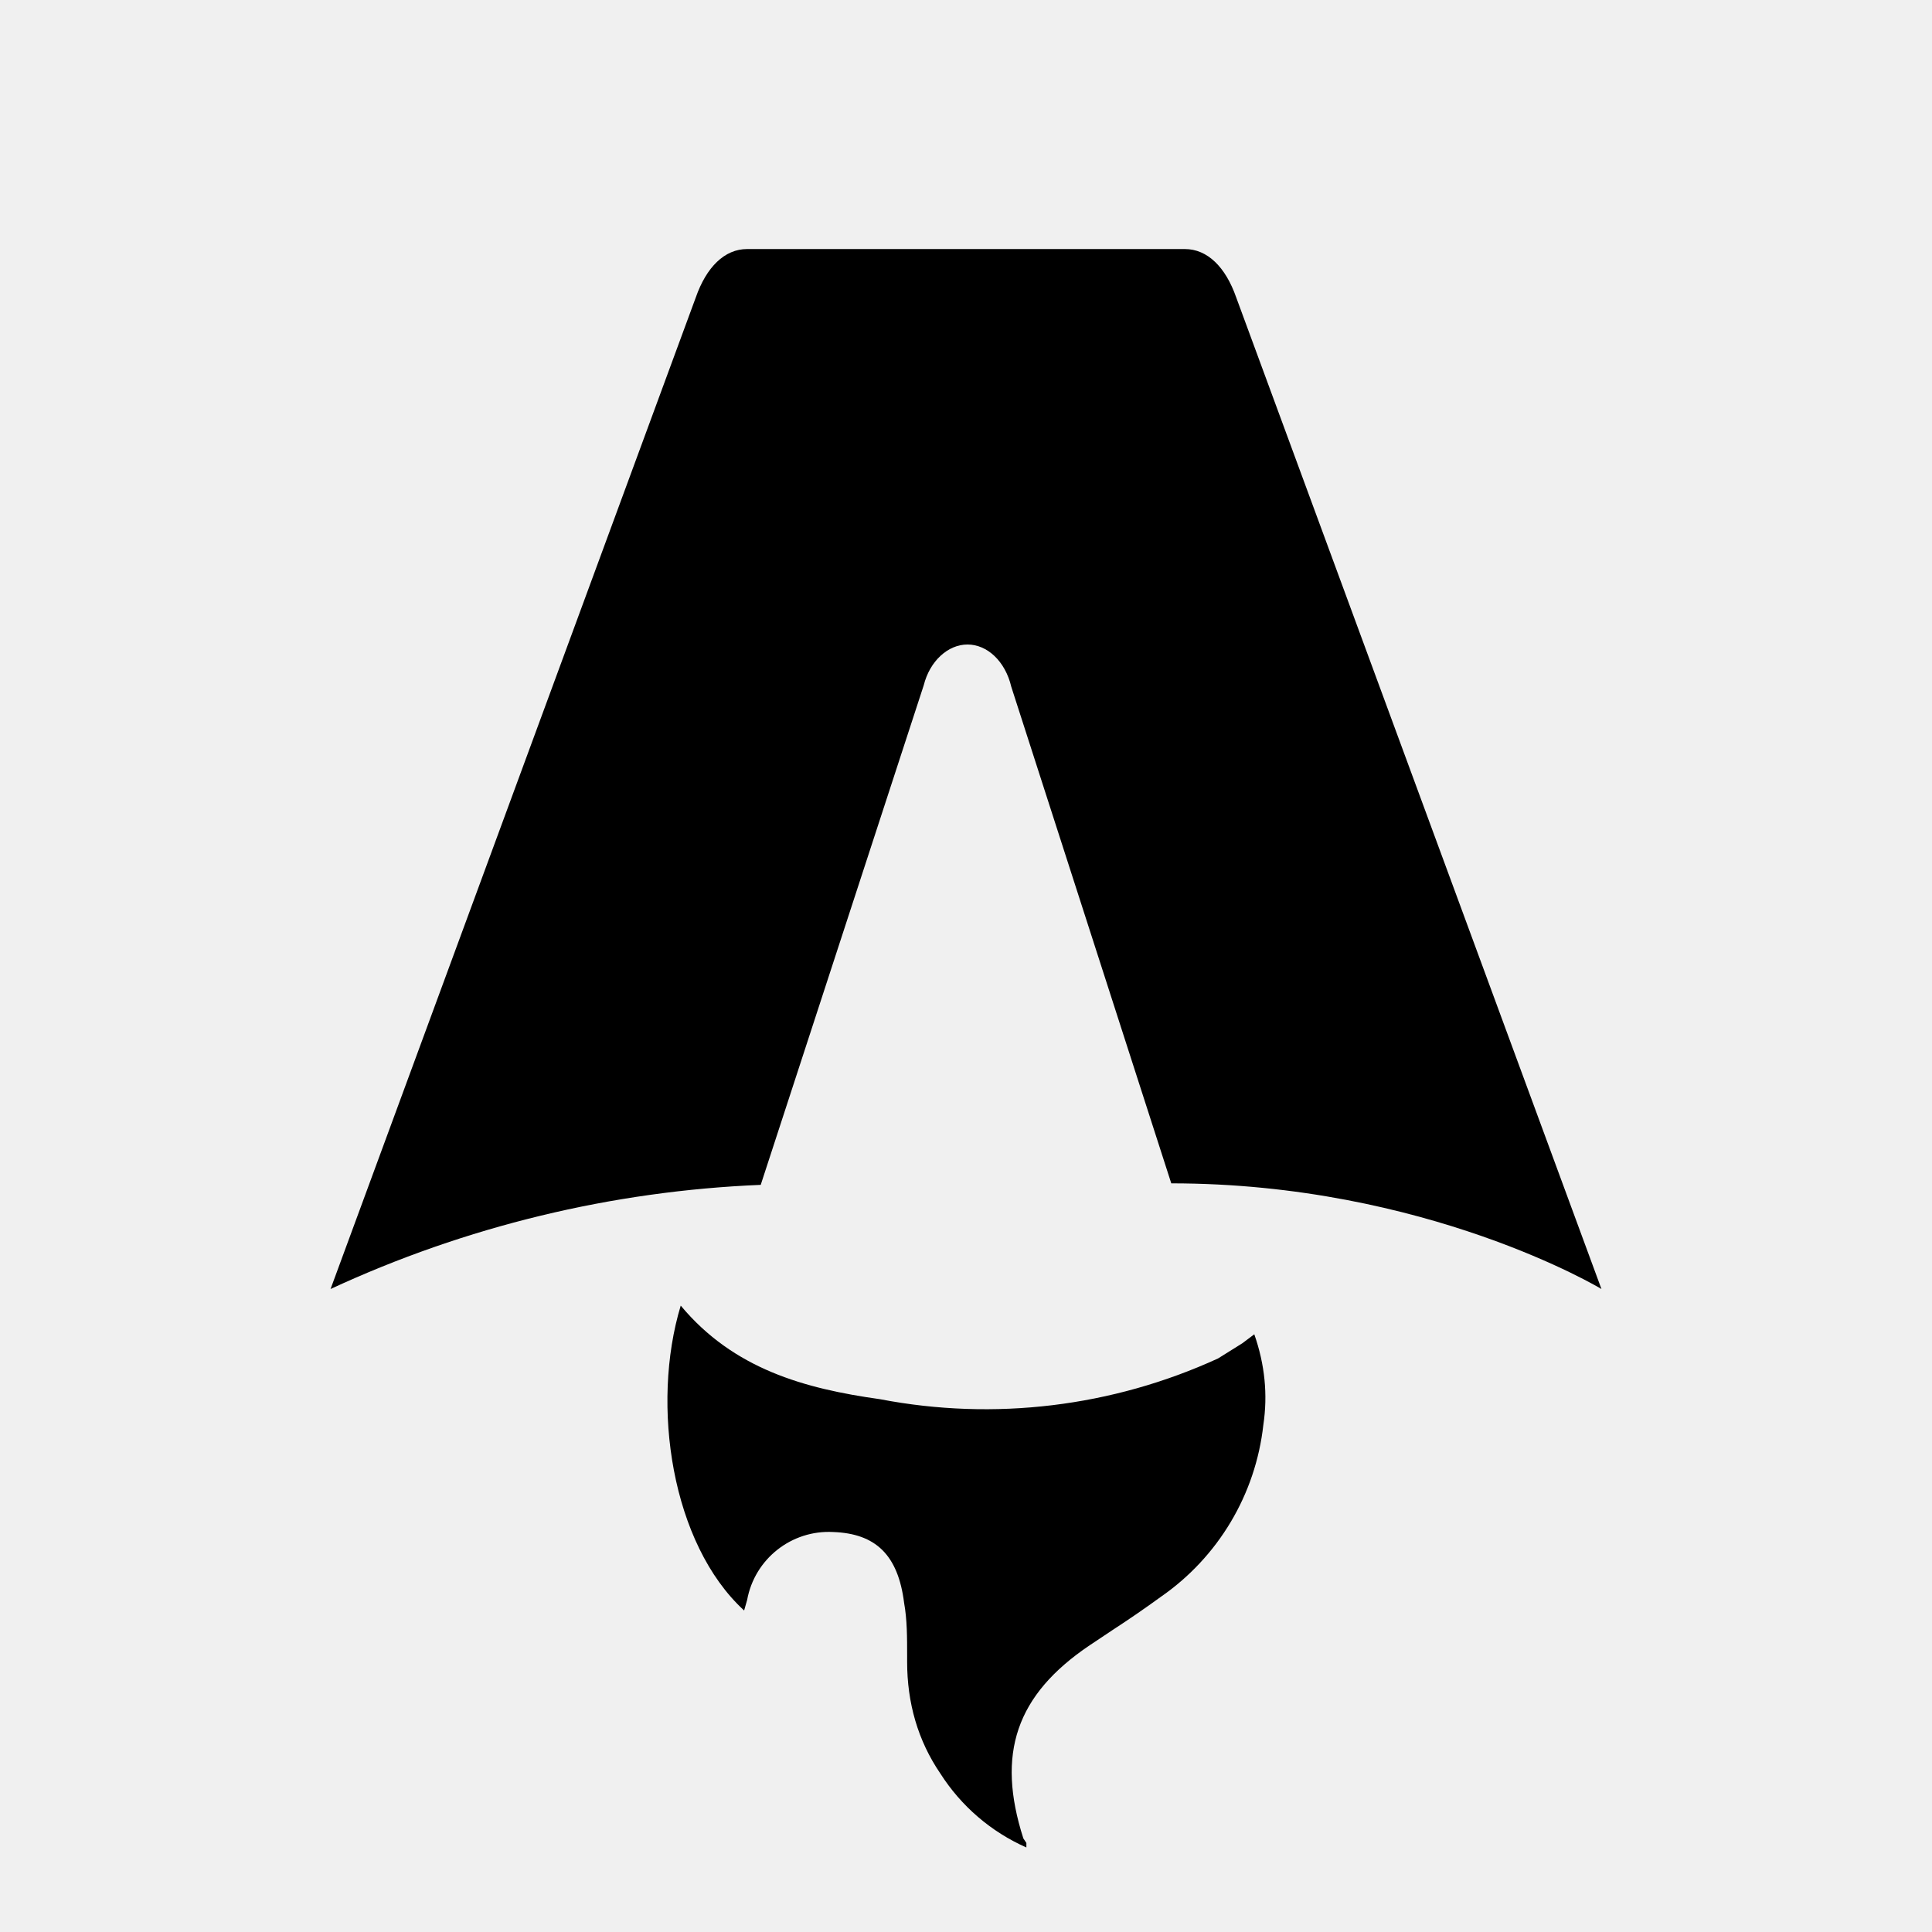
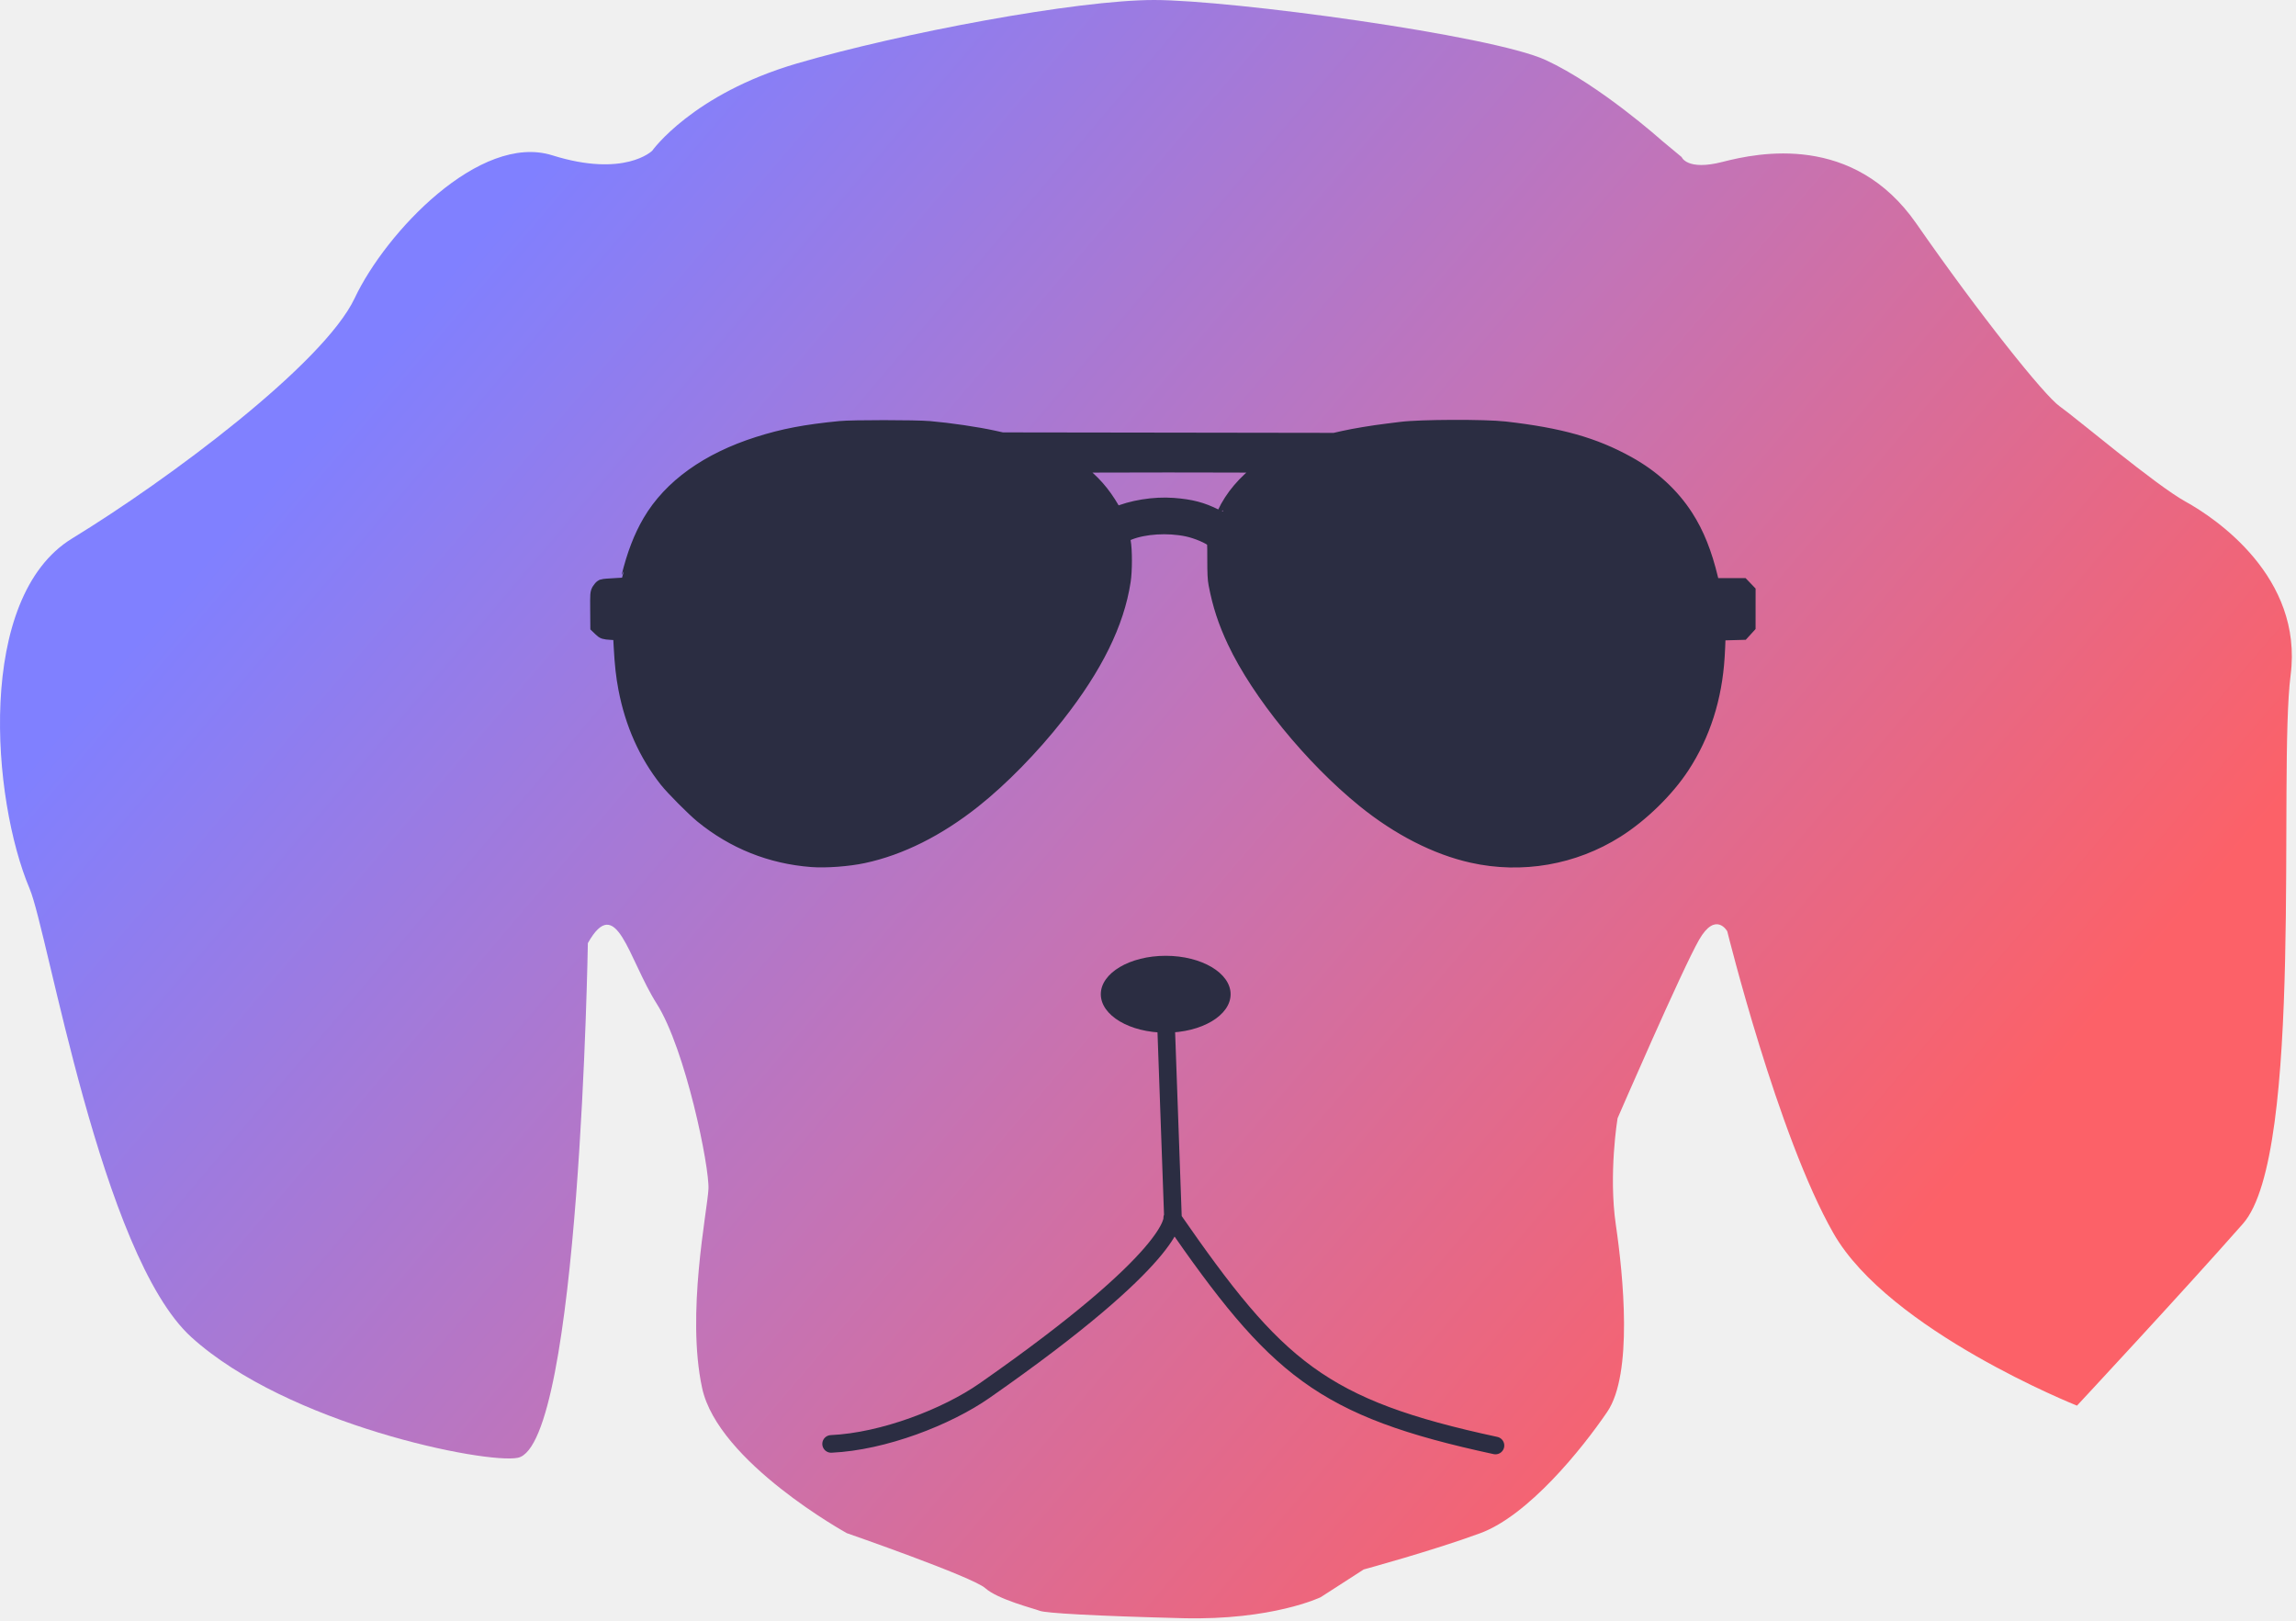
- <svg xmlns="http://www.w3.org/2000/svg" fill="none" viewBox="0 0 128 128">
-   <path d="M50.4 78.5a75.1 75.1 0 0 0-28.5 6.9l24.2-65.7c.7-2 1.9-3.2 3.4-3.2h29c1.5 0 2.7 1.2 3.4 3.2l24.2 65.7s-11.6-7-28.5-7L67 45.5c-.4-1.7-1.6-2.8-2.9-2.8-1.3 0-2.5 1.1-2.9 2.7L50.4 78.5Zm-1.1 28.2Zm-4.2-20.2c-2 6.6-.6 15.8 4.2 20.2a17.5 17.5 0 0 1 .2-.7 5.5 5.5 0 0 1 5.7-4.5c2.8.1 4.3 1.5 4.7 4.7.2 1.1.2 2.3.2 3.5v.4c0 2.7.7 5.2 2.2 7.4a13 13 0 0 0 5.7 4.9v-.3l-.2-.3c-1.8-5.6-.5-9.5 4.4-12.8l1.5-1a73 73 0 0 0 3.2-2.2 16 16 0 0 0 6.8-11.4c.3-2 .1-4-.6-6l-.8.6-1.6 1a37 37 0 0 1-22.4 2.7c-5-.7-9.7-2-13.2-6.2Z" />
-   <style>
-         path { fill: #000; }
-         @media (prefers-color-scheme: dark) {
-             path { fill: #FFF; }
-         }
-     </style>
+ <svg xmlns="http://www.w3.org/2000/svg" width="391" height="276" fill="none">
+   <path d="M100.109 160.611s-1.369 85.518-11.931 87.641c-5.452 1.096-39.216-5.671-55.6-20.551-15.359-13.948-24.407-68.977-27.53-76.356-6.455-15.25-9.193-49.612 7.237-59.65 16.43-10.038 42.836-29.728 48.118-40.925 5.28-11.196 21.32-28.184 33.643-24.323 12.322 3.86 17.017-.772 17.017-.772s6.846-9.652 24.645-14.865C153.508 5.598 183.435 0 196.54 0c13.105 0 57.506 5.984 66.699 10.231 9.193 4.247 19.756 13.706 19.756 13.706l3.382 2.808s.899 2.389 6.985.819c6.085-1.57 22.268-4.914 32.987 10.51 10.719 15.425 21.783 29.28 24.411 31.123s16.342 13.425 21.428 16.224c5.085 2.8 20.049 12.837 17.897 29.536-2.151 16.698 2.347 81.56-8.117 93.432-10.465 11.872-28.264 30.983-28.264 30.983s-31.981-12.74-41.467-29.342c-9.487-16.602-18.093-51.446-18.093-51.446s-1.956-3.475-4.792 1.448c-2.837 4.923-13.888 30.404-13.888 30.404s-1.565 9.459-.293 18.146c1.271 8.687 2.934 25.385-1.467 31.852-4.401 6.467-13.497 17.663-21.614 20.656-8.117 2.992-19.853 6.177-19.853 6.177l-7.335 4.729s-8.216 3.958-23.472 3.572c-15.257-.386-23.374-.869-24.352-1.255-.978-.386-7.14-1.93-9.291-3.861-2.152-1.93-23.57-9.362-23.57-9.362s-21.907-12.066-24.646-24.71c-2.738-12.644.881-30.114 1.076-33.879.196-3.764-3.912-23.84-8.802-31.562-4.89-7.722-6.846-19.015-11.736-10.328Z" fill="url(#a)" />
+   <path d="M141.536 245.888c8.926-.406 19.723-4.604 26.121-9.066 33.096-23.08 31.969-29.427 31.969-29.427 17.773 25.678 25.386 32.381 55.047 38.766M199.764 207.804l-1.383-38.629" stroke="#2B2D42" stroke-width="3" stroke-linecap="round" stroke-linejoin="round" />
+   <path d="M138.255 146.157c-6.93-.533-13.197-3.04-18.557-7.424-1.422-1.163-4.95-4.714-5.986-6.026-3.479-4.404-5.782-9.562-6.919-15.5-.401-2.092-.62-4.068-.781-7.05l-.139-2.568-.401-.028-1.479-.099c-1.042-.07-1.092-.086-1.521-.497l-.444-.426-.021-2.748c-.02-2.656-.013-2.762.234-3.168.141-.232.345-.458.454-.504.109-.045 1.094-.127 2.188-.18 1.095-.053 2.006-.113 2.026-.134.02-.02.198-.692.396-1.494.935-3.793 2.071-6.746 3.589-9.335 3.462-5.903 9.746-10.411 18.301-13.13 4.294-1.363 7.979-2.067 13.875-2.647 2.076-.205 12.795-.201 15.188.005 3.414.293 8.081.981 10.947 1.613l1.433.316 28.321.04 28.321.042 1.575-.357c1.743-.395 5.029-.94 7.407-1.228a338.12 338.12 0 0 0 2.35-.293c3.174-.416 14.244-.457 17.652-.066 9.345 1.073 15.083 2.689 20.821 5.864 4.158 2.3 7.461 5.329 9.832 9.015 1.832 2.847 3.146 6.134 4.191 10.482l.315 1.313H296.624l.424.443.424.442-.002 2.855-.002 2.854-.426.467-.425.466-2.122.059-2.122.058-.025 1.167c-.017.642-.08 2.034-.146 3.093-.433 6.948-2.407 13.122-5.913 18.497-2.607 3.996-6.94 8.229-11.121 10.864a32.404 32.404 0 0 1-24.404 4.238c-6.057-1.345-12.472-4.624-18.299-9.352-8.923-7.241-17.858-18.204-21.997-26.989-1.562-3.317-2.495-6.17-3.167-9.686-.159-.835-.202-1.69-.205-4.163-.004-3.109-.004-3.113-.276-3.406-.584-.634-2.866-1.615-4.6-1.978-3.339-.699-7.404-.446-10.067.625-1.304.524-1.312.538-1.089 1.748.264 1.433.263 4.906-.002 6.648-1.086 7.127-4.739 14.539-11.245 22.815-4.261 5.42-9.491 10.761-14.163 14.464-6.097 4.832-12.423 7.995-18.666 9.333-2.567.55-6.358.832-8.733.65Zm70.49-58.61c1.321-2.804 3.386-5.236 6.357-7.485l1.25-.947-.447-.08c-.592-.108-33.515-.103-33.782.004-.164.066.093.31 1.254 1.188 2.536 1.92 4.249 3.859 5.853 6.627.499.861.67 1.07.82 1.003 2.668-1.192 6.535-1.816 9.734-1.571 2.988.229 4.799.702 7.123 1.861.656.328 1.212.596 1.234.596.022 0 .294-.539.604-1.197Z" fill="#2B2D42" stroke="#2B2D42" stroke-width="3" />
+   <path d="M198.515 175.855c6.104 0 11.053-2.93 11.053-6.544 0-3.615-4.949-6.545-11.053-6.545-6.104 0-11.052 2.93-11.052 6.545 0 3.614 4.948 6.544 11.052 6.544Z" fill="#2B2D42" />
+   <defs>
+     <linearGradient id="a" x1="84" y1="37" x2="310" y2="229" gradientUnits="userSpaceOnUse">
+       <stop stop-color="#8080FF" />
+       <stop offset=".5" stop-color="#C274B8" />
+       <stop offset="1" stop-color="#FC6168" />
+     </linearGradient>
+   </defs>
</svg>
